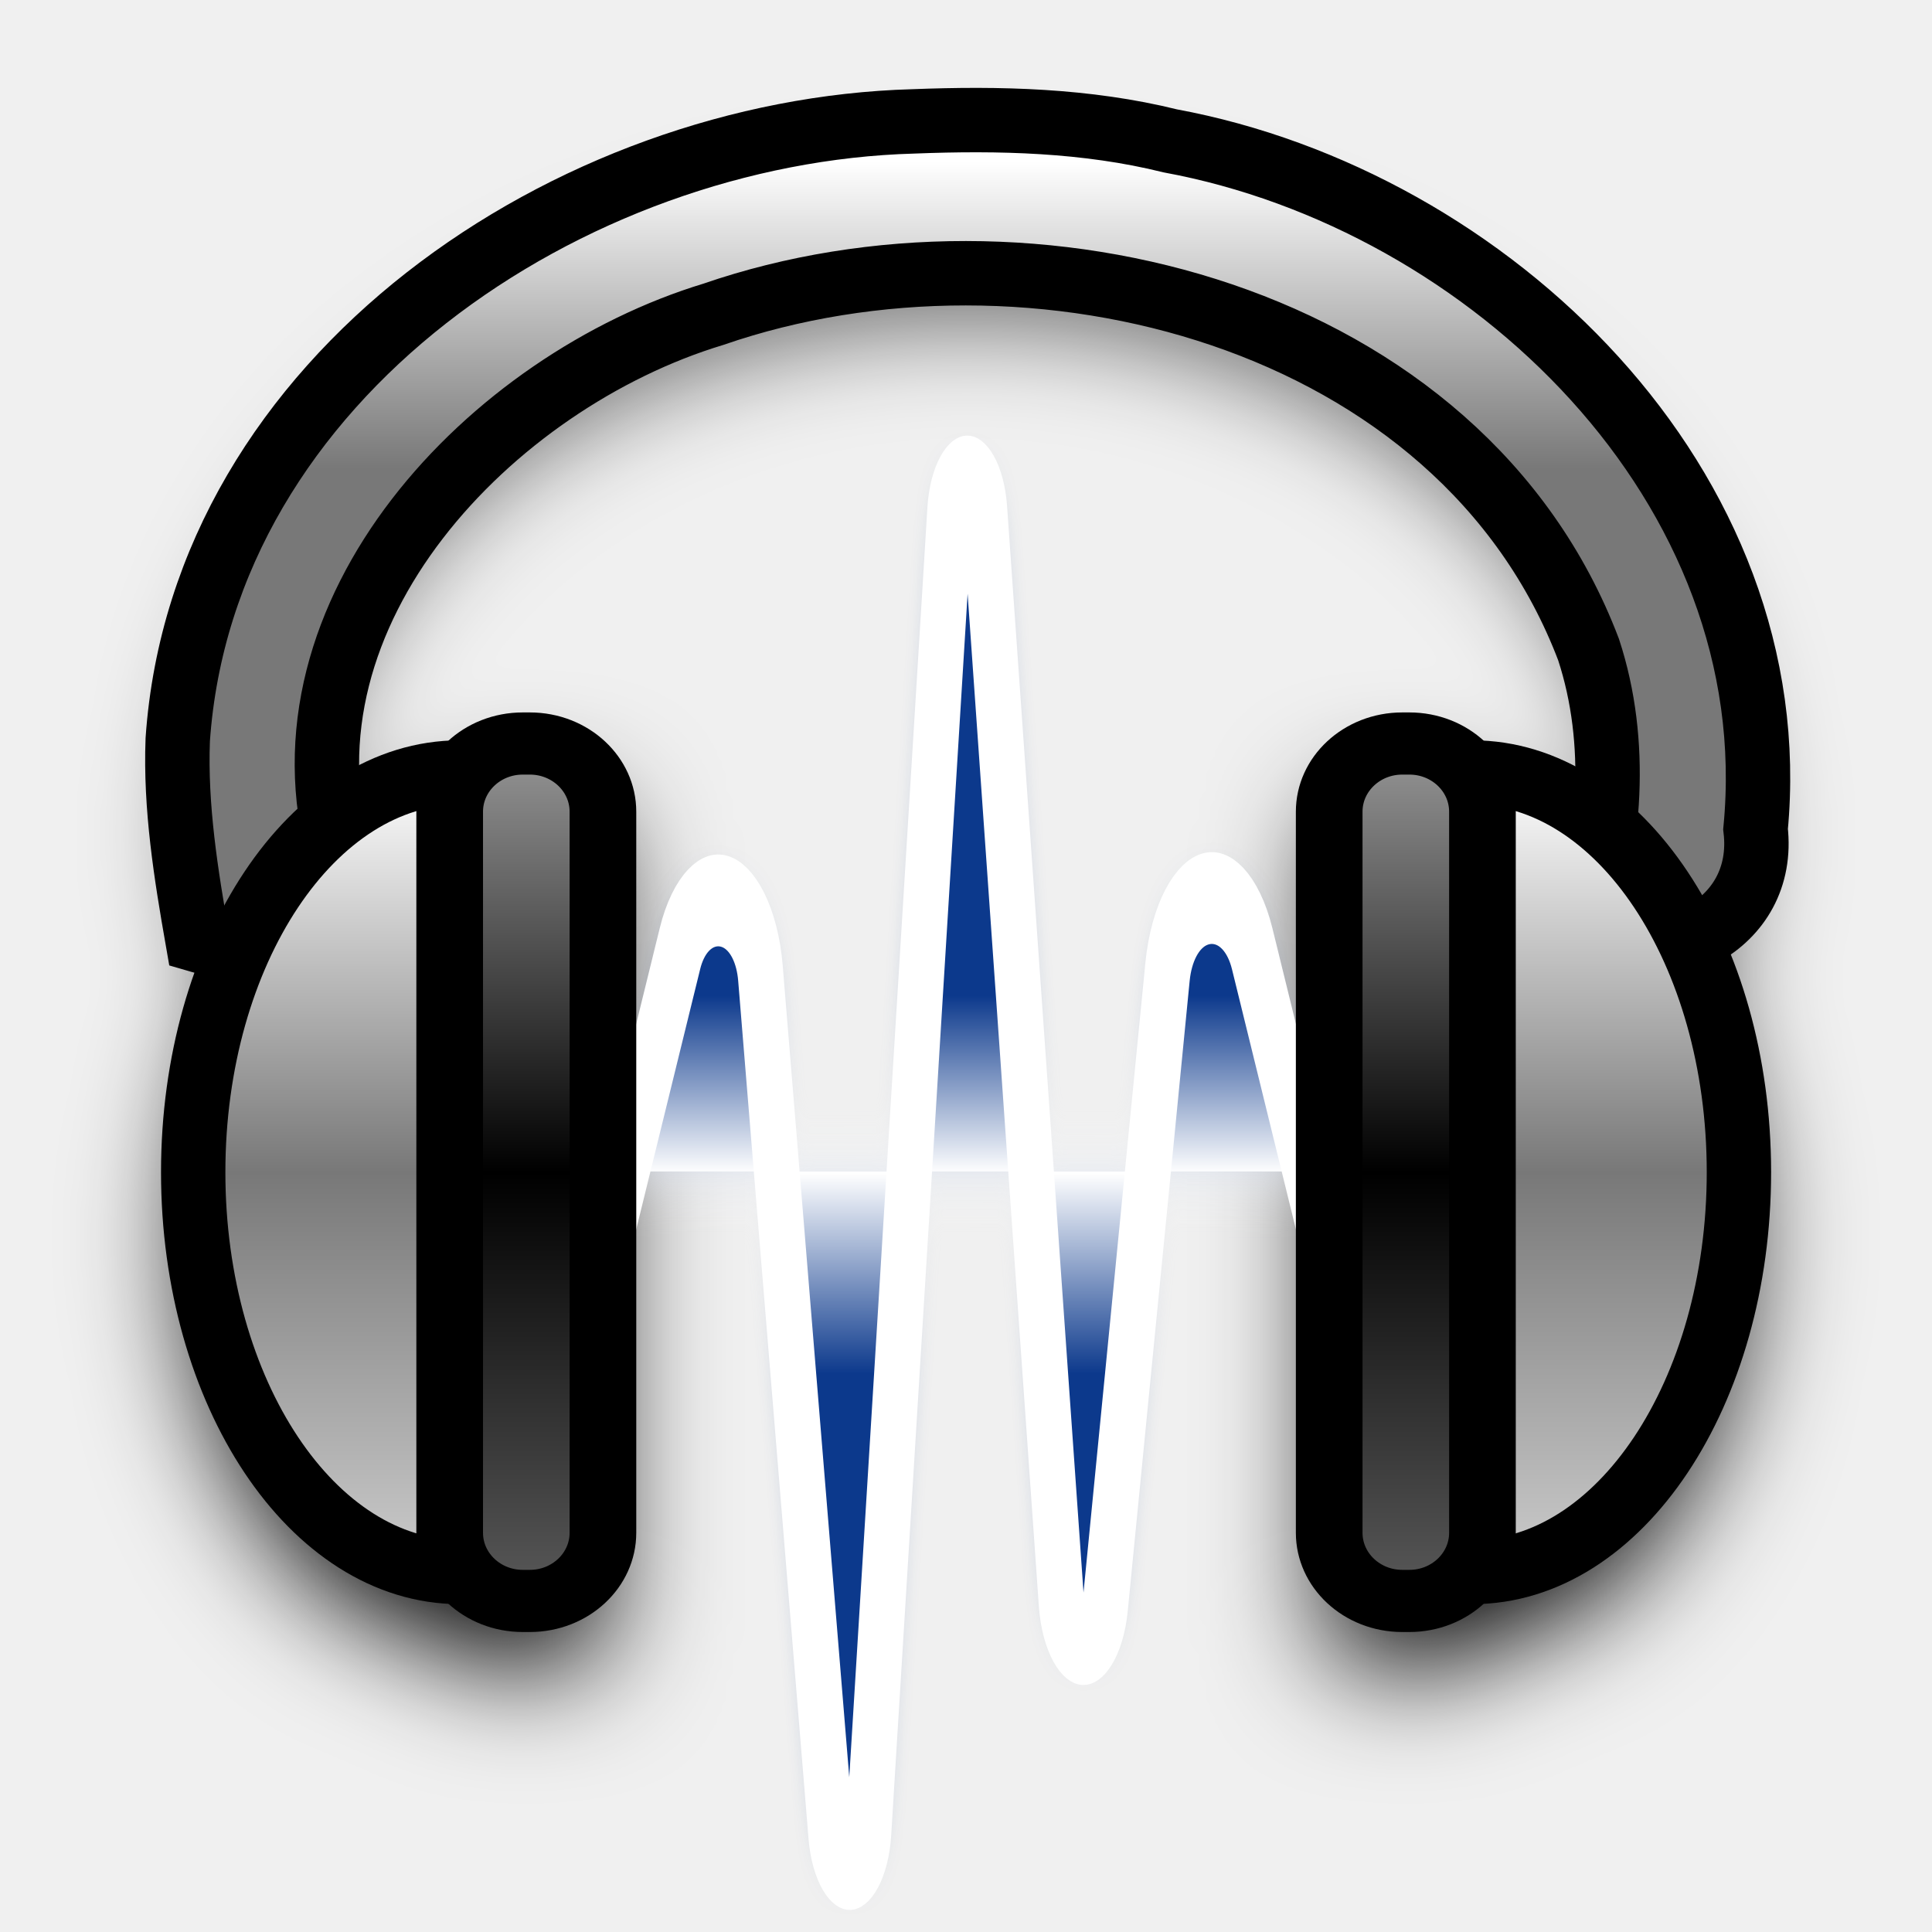
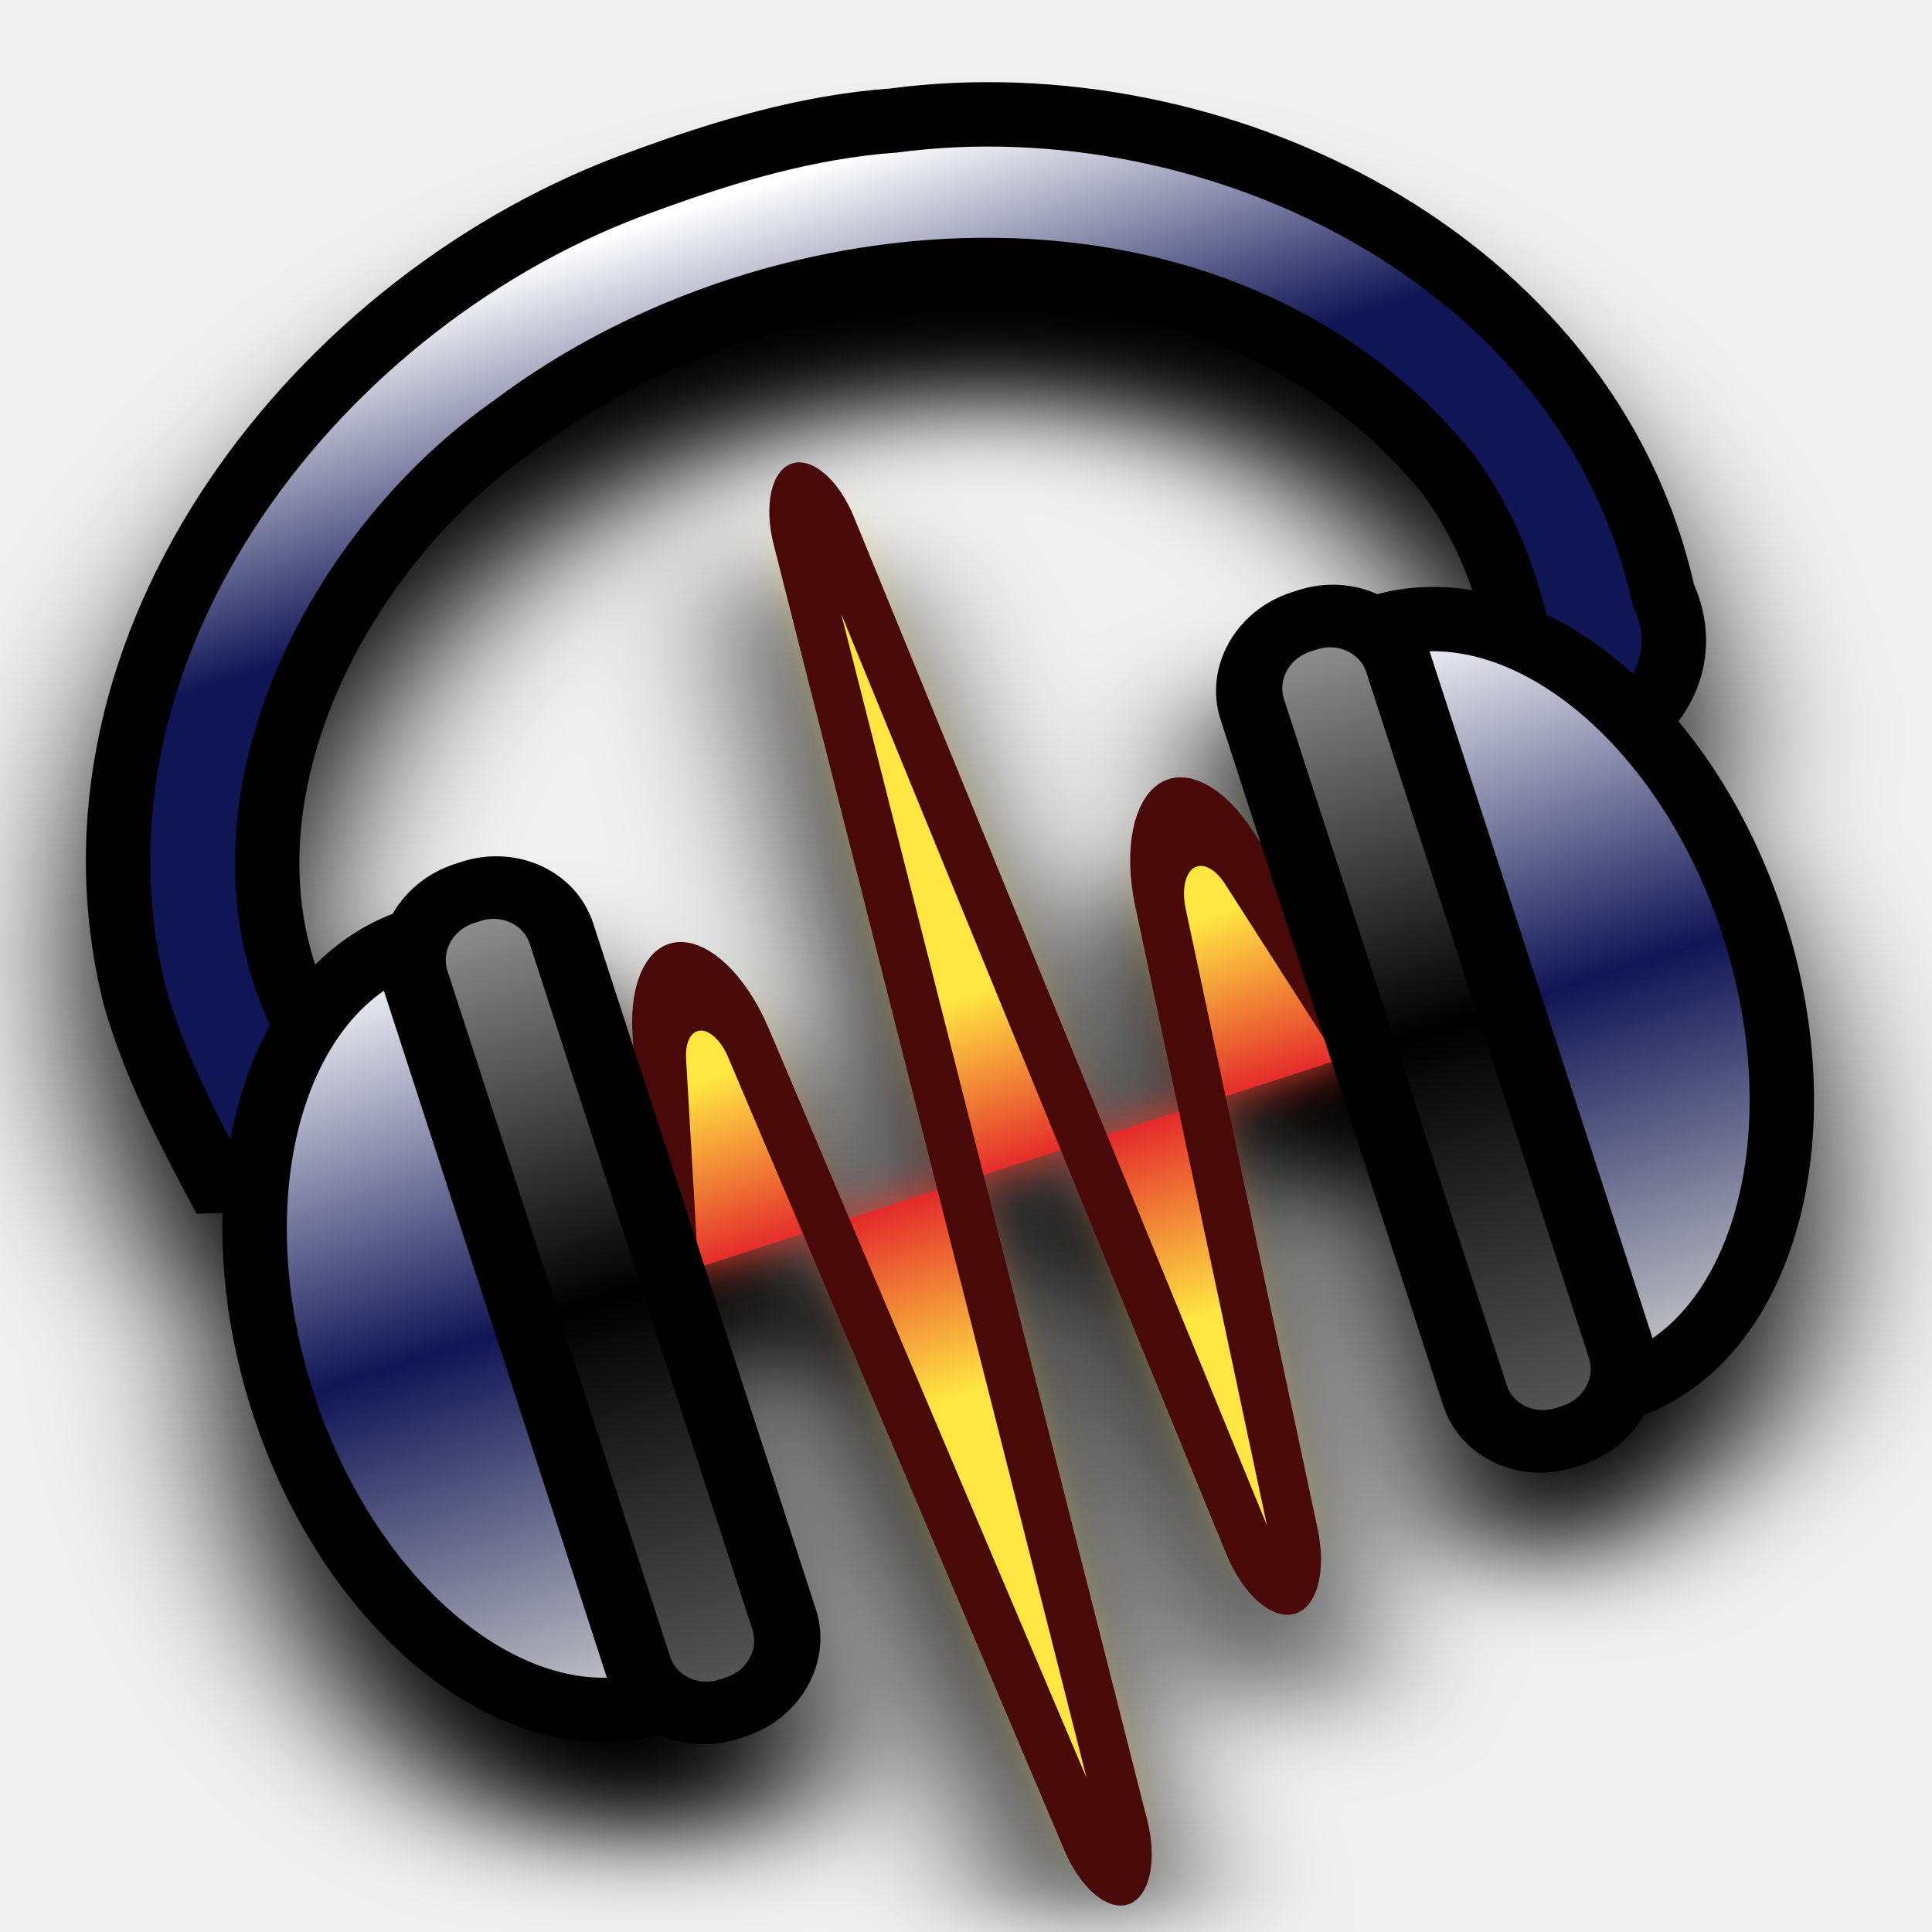
<svg xmlns="http://www.w3.org/2000/svg" xmlns:xlink="http://www.w3.org/1999/xlink" width="12mm" height="12mm" viewBox="0 0 12 12" version="1.1" id="svg1">
  <defs id="defs1">
    <linearGradient id="linearGradient4">
      <stop style="stop-color:#000000;stop-opacity:1;" offset="0" id="stop7" />
      <stop style="stop-color:#000000;stop-opacity:1;" offset="1" id="stop8" />
    </linearGradient>
    <linearGradient id="linearGradient26">
-       <stop style="stop-color:#0c398c;stop-opacity:1;" offset="0.372" id="stop26" />
-       <stop style="stop-color:#ffffff;stop-opacity:1;" offset="0.5" id="stop28" />
-       <stop style="stop-color:#0c398c;stop-opacity:1;" offset="0.645" id="stop27" />
+       <stop style="stop-color:#ffe642;stop-opacity:1;" offset="0.372" id="stop26" />
+       <stop style="stop-color:#e42b2b;stop-opacity:1;" offset="0.5" id="stop28" />
+       <stop style="stop-color:#ffe642;stop-opacity:1;" offset="0.645" id="stop27" />
    </linearGradient>
    <linearGradient id="linearGradient24">
      <stop style="stop-color:#ffffff;stop-opacity:1;" offset="0" id="stop22" />
-       <stop style="stop-color:#787878;stop-opacity:1;" offset="0.5" id="stop23" />
+       <stop style="stop-color:#101556;stop-opacity:1;" offset="0.5" id="stop23" />
      <stop style="stop-color:#cccccc;stop-opacity:1;" offset="1" id="stop24" />
    </linearGradient>
    <linearGradient id="linearGradient18">
      <stop style="stop-color:#ffffff;stop-opacity:1;" offset="0" id="stop18" />
-       <stop style="stop-color:#787878;stop-opacity:1;" offset="0.382" id="stop19" />
+       <stop style="stop-color:#101556;stop-opacity:1;" offset="0.382" id="stop19" />
    </linearGradient>
    <linearGradient id="linearGradient3">
      <stop style="stop-color:#8d8d8d;stop-opacity:1;" offset="0" id="stop4" />
      <stop style="stop-color:#000000;stop-opacity:1;" offset="0.5" id="stop6" />
      <stop style="stop-color:#545454;stop-opacity:1;" offset="1" id="stop5" />
    </linearGradient>
    <linearGradient id="linearGradient1">
      <stop style="stop-color:#ffffff;stop-opacity:1;" offset="0" id="stop1" />
-       <stop style="stop-color:#787878;stop-opacity:1;" offset="0.5" id="stop3" />
+       <stop style="stop-color:#101556;stop-opacity:1;" offset="0.5" id="stop3" />
      <stop style="stop-color:#cccccc;stop-opacity:1;" offset="1" id="stop2" />
    </linearGradient>
    <linearGradient xlink:href="#linearGradient1" id="linearGradient2" x1="1" y1="6" x2="1" y2="12" gradientUnits="userSpaceOnUse" />
    <linearGradient xlink:href="#linearGradient3" id="linearGradient5" x1="2.5" y1="6.203" x2="2.5" y2="11.797" gradientUnits="userSpaceOnUse" />
    <linearGradient xlink:href="#linearGradient24" id="linearGradient6" gradientUnits="userSpaceOnUse" x1="1" y1="6" x2="1" y2="12" />
    <linearGradient xlink:href="#linearGradient3" id="linearGradient7" gradientUnits="userSpaceOnUse" x1="2.5" y1="6.203" x2="2.5" y2="11.797" />
-     <filter style="color-interpolation-filters:sRGB" id="filter18" x="-0.092" y="-0.098" width="1.183" height="1.197">
-       <feGaussianBlur stdDeviation="0.443" id="feGaussianBlur18" />
-     </filter>
    <linearGradient xlink:href="#linearGradient18" id="linearGradient19" x1="6" y1="0.811" x2="6" y2="6.852" gradientUnits="userSpaceOnUse" gradientTransform="matrix(0.8276533,0,0,0.8275944,1.034476,0.3290429)" />
    <linearGradient xlink:href="#linearGradient26" id="linearGradient27" x1="6" y1="5.848" x2="6" y2="10.964" gradientUnits="userSpaceOnUse" />
-     <filter style="color-interpolation-filters:sRGB" id="filter5" x="-0.052" y="-0.053" width="1.104" height="1.107">
+     <filter style="color-interpolation-filters:sRGB" id="filter5" x="-0.096" y="-0.087" width="1.193" height="1.175">
      <feGaussianBlur stdDeviation="0.111" id="feGaussianBlur5" />
    </filter>
    <linearGradient xlink:href="#linearGradient4" id="linearGradient8" x1="1.542" y1="7.217" x2="1.542" y2="10.783" gradientUnits="userSpaceOnUse" />
+     <linearGradient xlink:href="#linearGradient26" id="linearGradient11" gradientUnits="userSpaceOnUse" x1="6" y1="5.848" x2="6" y2="10.964" />
+     <linearGradient xlink:href="#linearGradient4" id="linearGradient12" gradientUnits="userSpaceOnUse" x1="1.542" y1="7.217" x2="1.542" y2="10.783" />
+     <linearGradient xlink:href="#linearGradient4" id="linearGradient13" gradientUnits="userSpaceOnUse" x1="1.542" y1="7.217" x2="1.542" y2="10.783" />
+     <filter style="color-interpolation-filters:sRGB" id="filter30" x="-0.122" y="-0.11" width="1.244" height="1.26">
+       <feGaussianBlur stdDeviation="0.502" id="feGaussianBlur30" />
+     </filter>
  </defs>
-   <g id="g5" transform="matrix(0.8276533,0,0,0.8275944,1.034476,0.7288626)" style="fill:#000000;fill-opacity:1;stroke:none;stroke-width:1.208;stroke-opacity:1;filter:url(#filter18)">
-     <g id="g3" transform="translate(0.199817,-0.5999283)" style="fill:#000000;fill-opacity:1;stroke:none;stroke-width:0.483;stroke-dasharray:none;stroke-opacity:1">
-       <path id="path1" style="fill:#000000;fill-opacity:1;stroke:none;stroke-width:0.483;stroke-linecap:square;stroke-dasharray:none;stroke-opacity:1" d="M 2,6 C 0.896,6 2.5037345e-4,7.343 1.8300463e-4,9 2.5044708e-4,10.657 0.896,12 2,12 V 7.383 Z" />
-       <path style="fill:#000000;fill-opacity:1;stroke:none;stroke-width:0.435;stroke-linecap:square;stroke-dasharray:none;stroke-opacity:1" id="rect1" width="1" height="6" x="2" y="6" d="M 2.265,6 H 2.735 A 0.265,0.265 45 0 1 3,6.265 V 11.735 A 0.265,0.265 135 0 1 2.735,12 H 2.265 A 0.265,0.265 45 0 1 2,11.735 l 0,-5.471 A 0.265,0.265 135 0 1 2.265,6 Z" transform="matrix(1.150013,0,0,1.072506,-0.3750317,-0.6525553)" />
+   <g id="g15" transform="matrix(0.7872069,-0.2555686,0.2555504,0.7871509,-0.5454675,2.754389)" style="fill:#000000;fill-opacity:1;stroke:#000000;stroke-width:1.208;stroke-opacity:1;filter:url(#filter30)">
+     <path style="display:inline;fill:#000000;fill-opacity:1;stroke:#000000;stroke-width:0.339;stroke-linecap:square;stroke-dasharray:none;stroke-opacity:1;filter:url(#filter5)" d="M 3.442,8.4 3.821,7.641 a 0.344,0.344 8.551 0 1 0.647,0.097 l 0.505,3.028 a 0.154,0.154 178.831 0 0 0.305,-0.006 L 5.869,6.04 a 0.142,0.142 179.497 0 1 0.281,-0.002 l 0.553,3.873 a 0.181,0.181 1.59 0 0 0.357,0.01 L 7.498,7.733 a 0.363,0.363 172.372 0 1 0.681,-0.091 l 0.379,0.759" id="path2" transform="matrix(1.065356,0,0,2.032418,-0.3921379,-8.678066)" />
+     <path style="fill:#000000;fill-opacity:1;stroke:#000000;stroke-width:0.339;stroke-linecap:square;stroke-dasharray:none;stroke-opacity:1" d="M 3.442,8.4 3.853,7.577 a 0.321,0.321 8.551 0 1 0.604,0.091 L 4.985,10.837 a 0.144,0.144 178.831 0 0 0.285,-0.006 L 5.878,5.969 a 0.132,0.132 179.497 0 1 0.262,-0.002 l 0.574,4.015 a 0.169,0.169 1.59 0 0 0.333,0.009 L 7.512,7.662 a 0.339,0.339 172.372 0 1 0.635,-0.085 l 0.411,0.823" id="path10" transform="matrix(1.065356,0,0,2.032418,-0.3921379,-8.678066)" />
+     <path id="path15" style="fill:#000000;fill-opacity:1;stroke:#000000;stroke-width:0.4;stroke-linecap:square;stroke-dasharray:none;stroke-opacity:1" d="M 5.672,0.754 C 3.547,0.813 1.26,2.336 1.104,4.594 1.088,5.013 1.155,5.429 1.227,5.84 1.594,5.949 2.326,5.875 2.111,5.32 1.68,3.799 3.052,2.37 4.431,1.952 6.4,1.272 9.074,1.948 9.867,4.035 10.057,4.615 10,5.244 9.82,5.818 10.32,6.058 10.976,5.757 10.904,5.15 11.108,3.022 9.25,1.241 7.269,0.875 6.748,0.746 6.206,0.733 5.672,0.754 Z" transform="matrix(1.208235,0,0,1.208321,-1.24989,-0.3975895)" />
+     <g id="g12" transform="translate(0.199817,-0.5999283)" style="fill:#000000;fill-opacity:1;stroke:#000000;stroke-width:0.483;stroke-dasharray:none;stroke-opacity:1">
+       <path id="path11" style="fill:#000000;fill-opacity:1;stroke:#000000;stroke-width:0.483;stroke-linecap:square;stroke-dasharray:none;stroke-opacity:1" d="M 2,6 C 0.896,6 2.5037345e-4,7.343 1.8300463e-4,9 2.5044708e-4,10.657 0.896,12 2,12 V 7.383 Z" />
+       <path style="fill:#000000;fill-opacity:1;stroke:#000000;stroke-width:0.435;stroke-linecap:square;stroke-dasharray:none;stroke-opacity:1" id="path12" width="1" height="6" x="2" y="6" transform="matrix(1.150013,0,0,1.072506,-0.3750317,-0.6525553)" d="m 2.477,6 h 0.046 A 0.477,0.477 45 0 1 3,6.477 V 11.523 A 0.477,0.477 135 0 1 2.523,12 H 2.477 A 0.477,0.477 45 0 1 2,11.523 l 0,-5.046 A 0.477,0.477 135 0 1 2.477,6 Z" />
    </g>
-     <g id="g3-3" transform="matrix(-1,0,0,1,11.80018,-0.5999283)" style="fill:#000000;fill-opacity:1;stroke:none;stroke-width:0.483;stroke-dasharray:none;stroke-opacity:1">
-       <path id="path1-6" style="fill:#000000;fill-opacity:1;stroke:none;stroke-width:0.483;stroke-linecap:square;stroke-dasharray:none;stroke-opacity:1" d="M 2,6 C 0.896,6 2.5037345e-4,7.343 1.8300463e-4,9 2.5044708e-4,10.657 0.896,12 2,12 V 7.383 Z" />
-       <path style="fill:#000000;fill-opacity:1;stroke:none;stroke-width:0.435;stroke-linecap:square;stroke-dasharray:none;stroke-opacity:1" id="rect1-0" width="1" height="6" x="2" y="6" d="M 2.265,6 H 2.735 A 0.265,0.265 45 0 1 3,6.265 V 11.735 A 0.265,0.265 135 0 1 2.735,12 H 2.265 A 0.265,0.265 45 0 1 2,11.735 l 0,-5.471 A 0.265,0.265 135 0 1 2.265,6 Z" transform="matrix(1.150013,0,0,1.072506,-0.3750317,-0.6525553)" />
+     <g id="g14" transform="matrix(-1,0,0,1,11.80018,-0.5999283)" style="fill:#000000;fill-opacity:1;stroke:#000000;stroke-width:0.483;stroke-dasharray:none;stroke-opacity:1">
+       <path id="path13" style="fill:#000000;fill-opacity:1;stroke:#000000;stroke-width:0.483;stroke-linecap:square;stroke-dasharray:none;stroke-opacity:1" d="M 2,6 C 0.896,6 2.5037345e-4,7.343 1.8300463e-4,9 2.5044708e-4,10.657 0.896,12 2,12 V 7.383 Z" />
+       <path style="fill:#000000;fill-opacity:1;stroke:#000000;stroke-width:0.435;stroke-linecap:square;stroke-dasharray:none;stroke-opacity:1" id="path14" width="1" height="6" x="2" y="6" d="m 2.477,6 h 0.046 A 0.477,0.477 45 0 1 3,6.477 V 11.523 A 0.477,0.477 135 0 1 2.523,12 H 2.477 A 0.477,0.477 45 0 1 2,11.523 l 0,-5.046 A 0.477,0.477 135 0 1 2.477,6 Z" transform="matrix(1.150013,0,0,1.072506,-0.3750317,-0.6525553)" />
    </g>
-     <path id="path6" style="fill:#000000;fill-opacity:1;stroke:none;stroke-width:0.483;stroke-linecap:square;stroke-dasharray:none;stroke-opacity:1" d="M 6,0.811 A 5.62,4.613 0 0 0 0.38,5.424 5.62,4.613 0 0 0 0.508,6.347 H 1 A 5.145,4.094 0 0 1 0.855,5.424 5.145,4.094 0 0 1 6,1.33 5.145,4.094 0 0 1 11.145,5.424 5.145,4.094 0 0 1 11.012,6.347 h 0.493 A 5.62,4.613 0 0 0 11.619,5.424 5.62,4.613 0 0 0 6,0.811 Z" />
  </g>
-   <path id="path15" style="fill:url(#linearGradient19);fill-opacity:1;stroke:#000000;stroke-width:0.4;stroke-linecap:square;stroke-dasharray:none;stroke-opacity:1" d="M 5.672,0.754 C 3.547,0.813 1.26,2.336 1.104,4.594 1.088,5.013 1.155,5.429 1.227,5.84 1.594,5.949 2.326,5.875 2.111,5.32 1.68,3.799 3.052,2.37 4.431,1.952 6.4,1.272 9.074,1.948 9.867,4.035 10.057,4.615 10,5.244 9.82,5.818 10.32,6.058 10.976,5.757 10.904,5.15 11.108,3.022 9.25,1.241 7.269,0.875 6.748,0.746 6.206,0.733 5.672,0.754 Z" />
-   <g id="g15" transform="matrix(0.8276533,0,0,0.8275944,1.034476,0.3290429)" style="stroke-width:1.208">
-     <path style="stroke-width:0.339;fill:url(#linearGradient27);fill-opacity:1;stroke:none;stroke-linecap:square;stroke-dasharray:none;stroke-opacity:1;filter:url(#filter5)" d="M 3.442,8.4 3.821,7.641 a 0.344,0.344 8.551 0 1 0.647,0.097 l 0.505,3.028 a 0.154,0.154 178.831 0 0 0.305,-0.006 L 5.869,6.04 a 0.142,0.142 179.497 0 1 0.281,-0.002 l 0.553,3.873 a 0.181,0.181 1.59 0 0 0.357,0.01 L 7.498,7.733 a 0.363,0.363 172.372 0 1 0.681,-0.091 l 0.379,0.759" id="path2" transform="matrix(1,0,0,2.032418,0,-8.678066)" />
-     <path style="fill:url(#linearGradient27);fill-opacity:1;stroke:#ffffff;stroke-width:0.339;stroke-linecap:square;stroke-dasharray:none;stroke-opacity:1" d="M 3.442,8.4 3.853,7.577 a 0.321,0.321 8.551 0 1 0.604,0.091 L 4.985,10.837 a 0.144,0.144 178.831 0 0 0.285,-0.006 L 5.878,5.969 a 0.132,0.132 179.497 0 1 0.262,-0.002 l 0.574,4.015 a 0.169,0.169 1.59 0 0 0.333,0.009 L 7.512,7.662 a 0.339,0.339 172.372 0 1 0.635,-0.085 l 0.411,0.823" id="path10" transform="matrix(1,0,0,2.032418,0,-8.678066)" />
-     <g id="g12" transform="translate(0.199817,-0.5999283)" style="stroke:#000000;stroke-width:0.483;stroke-dasharray:none;stroke-opacity:1">
-       <path id="path11" style="fill:url(#linearGradient2);stroke:#000000;stroke-width:0.483;stroke-linecap:square;stroke-dasharray:none;stroke-opacity:1" d="M 2,6 C 0.896,6 2.5037345e-4,7.343 1.8300463e-4,9 2.5044708e-4,10.657 0.896,12 2,12 V 7.383 Z" />
-       <path style="fill:url(#linearGradient5);stroke:#000000;stroke-width:0.435;stroke-linecap:square;stroke-dasharray:none;stroke-opacity:1" id="path12" width="1" height="6" x="2" y="6" transform="matrix(1.150013,0,0,1.072506,-0.3750317,-0.6525553)" d="m 2.477,6 h 0.046 A 0.477,0.477 45 0 1 3,6.477 V 11.523 A 0.477,0.477 135 0 1 2.523,12 H 2.477 A 0.477,0.477 45 0 1 2,11.523 l 0,-5.046 A 0.477,0.477 135 0 1 2.477,6 Z" />
+   <g id="g23" transform="matrix(0.7872069,-0.2555686,0.2555504,0.7871509,-0.5454675,2.154116)" style="stroke-width:1.208">
+     <path style="display:inline;fill:url(#linearGradient27);fill-opacity:1;stroke:none;stroke-width:0.339;stroke-linecap:square;stroke-dasharray:none;stroke-opacity:1;filter:url(#filter5)" d="M 3.442,8.4 3.821,7.641 a 0.344,0.344 8.551 0 1 0.647,0.097 l 0.505,3.028 a 0.154,0.154 178.831 0 0 0.305,-0.006 L 5.869,6.04 a 0.142,0.142 179.497 0 1 0.281,-0.002 l 0.553,3.873 a 0.181,0.181 1.59 0 0 0.357,0.01 L 7.498,7.733 a 0.363,0.363 172.372 0 1 0.681,-0.091 l 0.379,0.759" id="path16" transform="matrix(1.065356,0,0,2.032418,-0.3921379,-8.678066)" />
+     <path style="fill:url(#linearGradient11);fill-opacity:1;stroke:#490909;stroke-width:0.339;stroke-linecap:square;stroke-dasharray:none;stroke-opacity:1" d="M 3.442,8.4 3.853,7.577 a 0.321,0.321 8.551 0 1 0.604,0.091 L 4.985,10.837 a 0.144,0.144 178.831 0 0 0.285,-0.006 L 5.878,5.969 a 0.132,0.132 179.497 0 1 0.262,-0.002 l 0.574,4.015 a 0.169,0.169 1.59 0 0 0.333,0.009 L 7.512,7.662 a 0.339,0.339 172.372 0 1 0.635,-0.085 l 0.411,0.823" id="path17" transform="matrix(1.065356,0,0,2.032418,-0.3921379,-8.678066)" />
+     <path id="path18" style="fill:url(#linearGradient19);fill-opacity:1;stroke:#000000;stroke-width:0.4;stroke-linecap:square;stroke-dasharray:none;stroke-opacity:1" d="M 5.672,0.754 C 3.547,0.813 1.26,2.336 1.104,4.594 1.088,5.013 1.155,5.429 1.227,5.84 1.594,5.949 2.326,5.875 2.111,5.32 1.68,3.799 3.052,2.37 4.431,1.952 6.4,1.272 9.074,1.948 9.867,4.035 10.057,4.615 10,5.244 9.82,5.818 10.32,6.058 10.976,5.757 10.904,5.15 11.108,3.022 9.25,1.241 7.269,0.875 6.748,0.746 6.206,0.733 5.672,0.754 Z" transform="matrix(1.208235,0,0,1.208321,-1.24989,-0.3975895)" />
+     <g id="g20" transform="translate(0.199817,-0.5999283)" style="stroke:#000000;stroke-width:0.483;stroke-dasharray:none;stroke-opacity:1">
+       <path id="path19" style="fill:url(#linearGradient2);stroke:#000000;stroke-width:0.483;stroke-linecap:square;stroke-dasharray:none;stroke-opacity:1" d="M 2,6 C 0.896,6 2.5037345e-4,7.343 1.8300463e-4,9 2.5044708e-4,10.657 0.896,12 2,12 V 7.383 Z" />
+       <path style="fill:url(#linearGradient5);stroke:#000000;stroke-width:0.435;stroke-linecap:square;stroke-dasharray:none;stroke-opacity:1" id="path20" width="1" height="6" x="2" y="6" transform="matrix(1.150013,0,0,1.072506,-0.3750317,-0.6525553)" d="m 2.477,6 h 0.046 A 0.477,0.477 45 0 1 3,6.477 V 11.523 A 0.477,0.477 135 0 1 2.523,12 H 2.477 A 0.477,0.477 45 0 1 2,11.523 l 0,-5.046 A 0.477,0.477 135 0 1 2.477,6 Z" />
    </g>
-     <g id="g14" transform="matrix(-1,0,0,1,11.80018,-0.5999283)" style="stroke:url(#linearGradient8);stroke-width:0.483;stroke-dasharray:none;stroke-opacity:1">
-       <path id="path13" style="fill:url(#linearGradient6);stroke:url(#linearGradient8);stroke-width:0.483;stroke-linecap:square;stroke-dasharray:none;stroke-opacity:1" d="M 2,6 C 0.896,6 2.5037345e-4,7.343 1.8300463e-4,9 2.5044708e-4,10.657 0.896,12 2,12 V 7.383 Z" />
-       <path style="fill:url(#linearGradient7);stroke:url(#linearGradient8);stroke-width:0.435;stroke-linecap:square;stroke-dasharray:none;stroke-opacity:1" id="path14" width="1" height="6" x="2" y="6" d="m 2.477,6 h 0.046 A 0.477,0.477 45 0 1 3,6.477 V 11.523 A 0.477,0.477 135 0 1 2.523,12 H 2.477 A 0.477,0.477 45 0 1 2,11.523 l 0,-5.046 A 0.477,0.477 135 0 1 2.477,6 Z" transform="matrix(1.150013,0,0,1.072506,-0.3750317,-0.6525553)" />
+     <g id="g22" transform="matrix(-1,0,0,1,11.80018,-0.5999283)" style="stroke:url(#linearGradient8);stroke-width:0.483;stroke-dasharray:none;stroke-opacity:1">
+       <path id="path21" style="fill:url(#linearGradient6);stroke:url(#linearGradient12);stroke-width:0.483;stroke-linecap:square;stroke-dasharray:none;stroke-opacity:1" d="M 2,6 C 0.896,6 2.5037345e-4,7.343 1.8300463e-4,9 2.5044708e-4,10.657 0.896,12 2,12 V 7.383 Z" />
+       <path style="fill:url(#linearGradient7);stroke:url(#linearGradient13);stroke-width:0.435;stroke-linecap:square;stroke-dasharray:none;stroke-opacity:1" id="path22" width="1" height="6" x="2" y="6" d="m 2.477,6 h 0.046 A 0.477,0.477 45 0 1 3,6.477 V 11.523 A 0.477,0.477 135 0 1 2.523,12 H 2.477 A 0.477,0.477 45 0 1 2,11.523 l 0,-5.046 A 0.477,0.477 135 0 1 2.477,6 Z" transform="matrix(1.150013,0,0,1.072506,-0.3750317,-0.6525553)" />
    </g>
  </g>
</svg>
